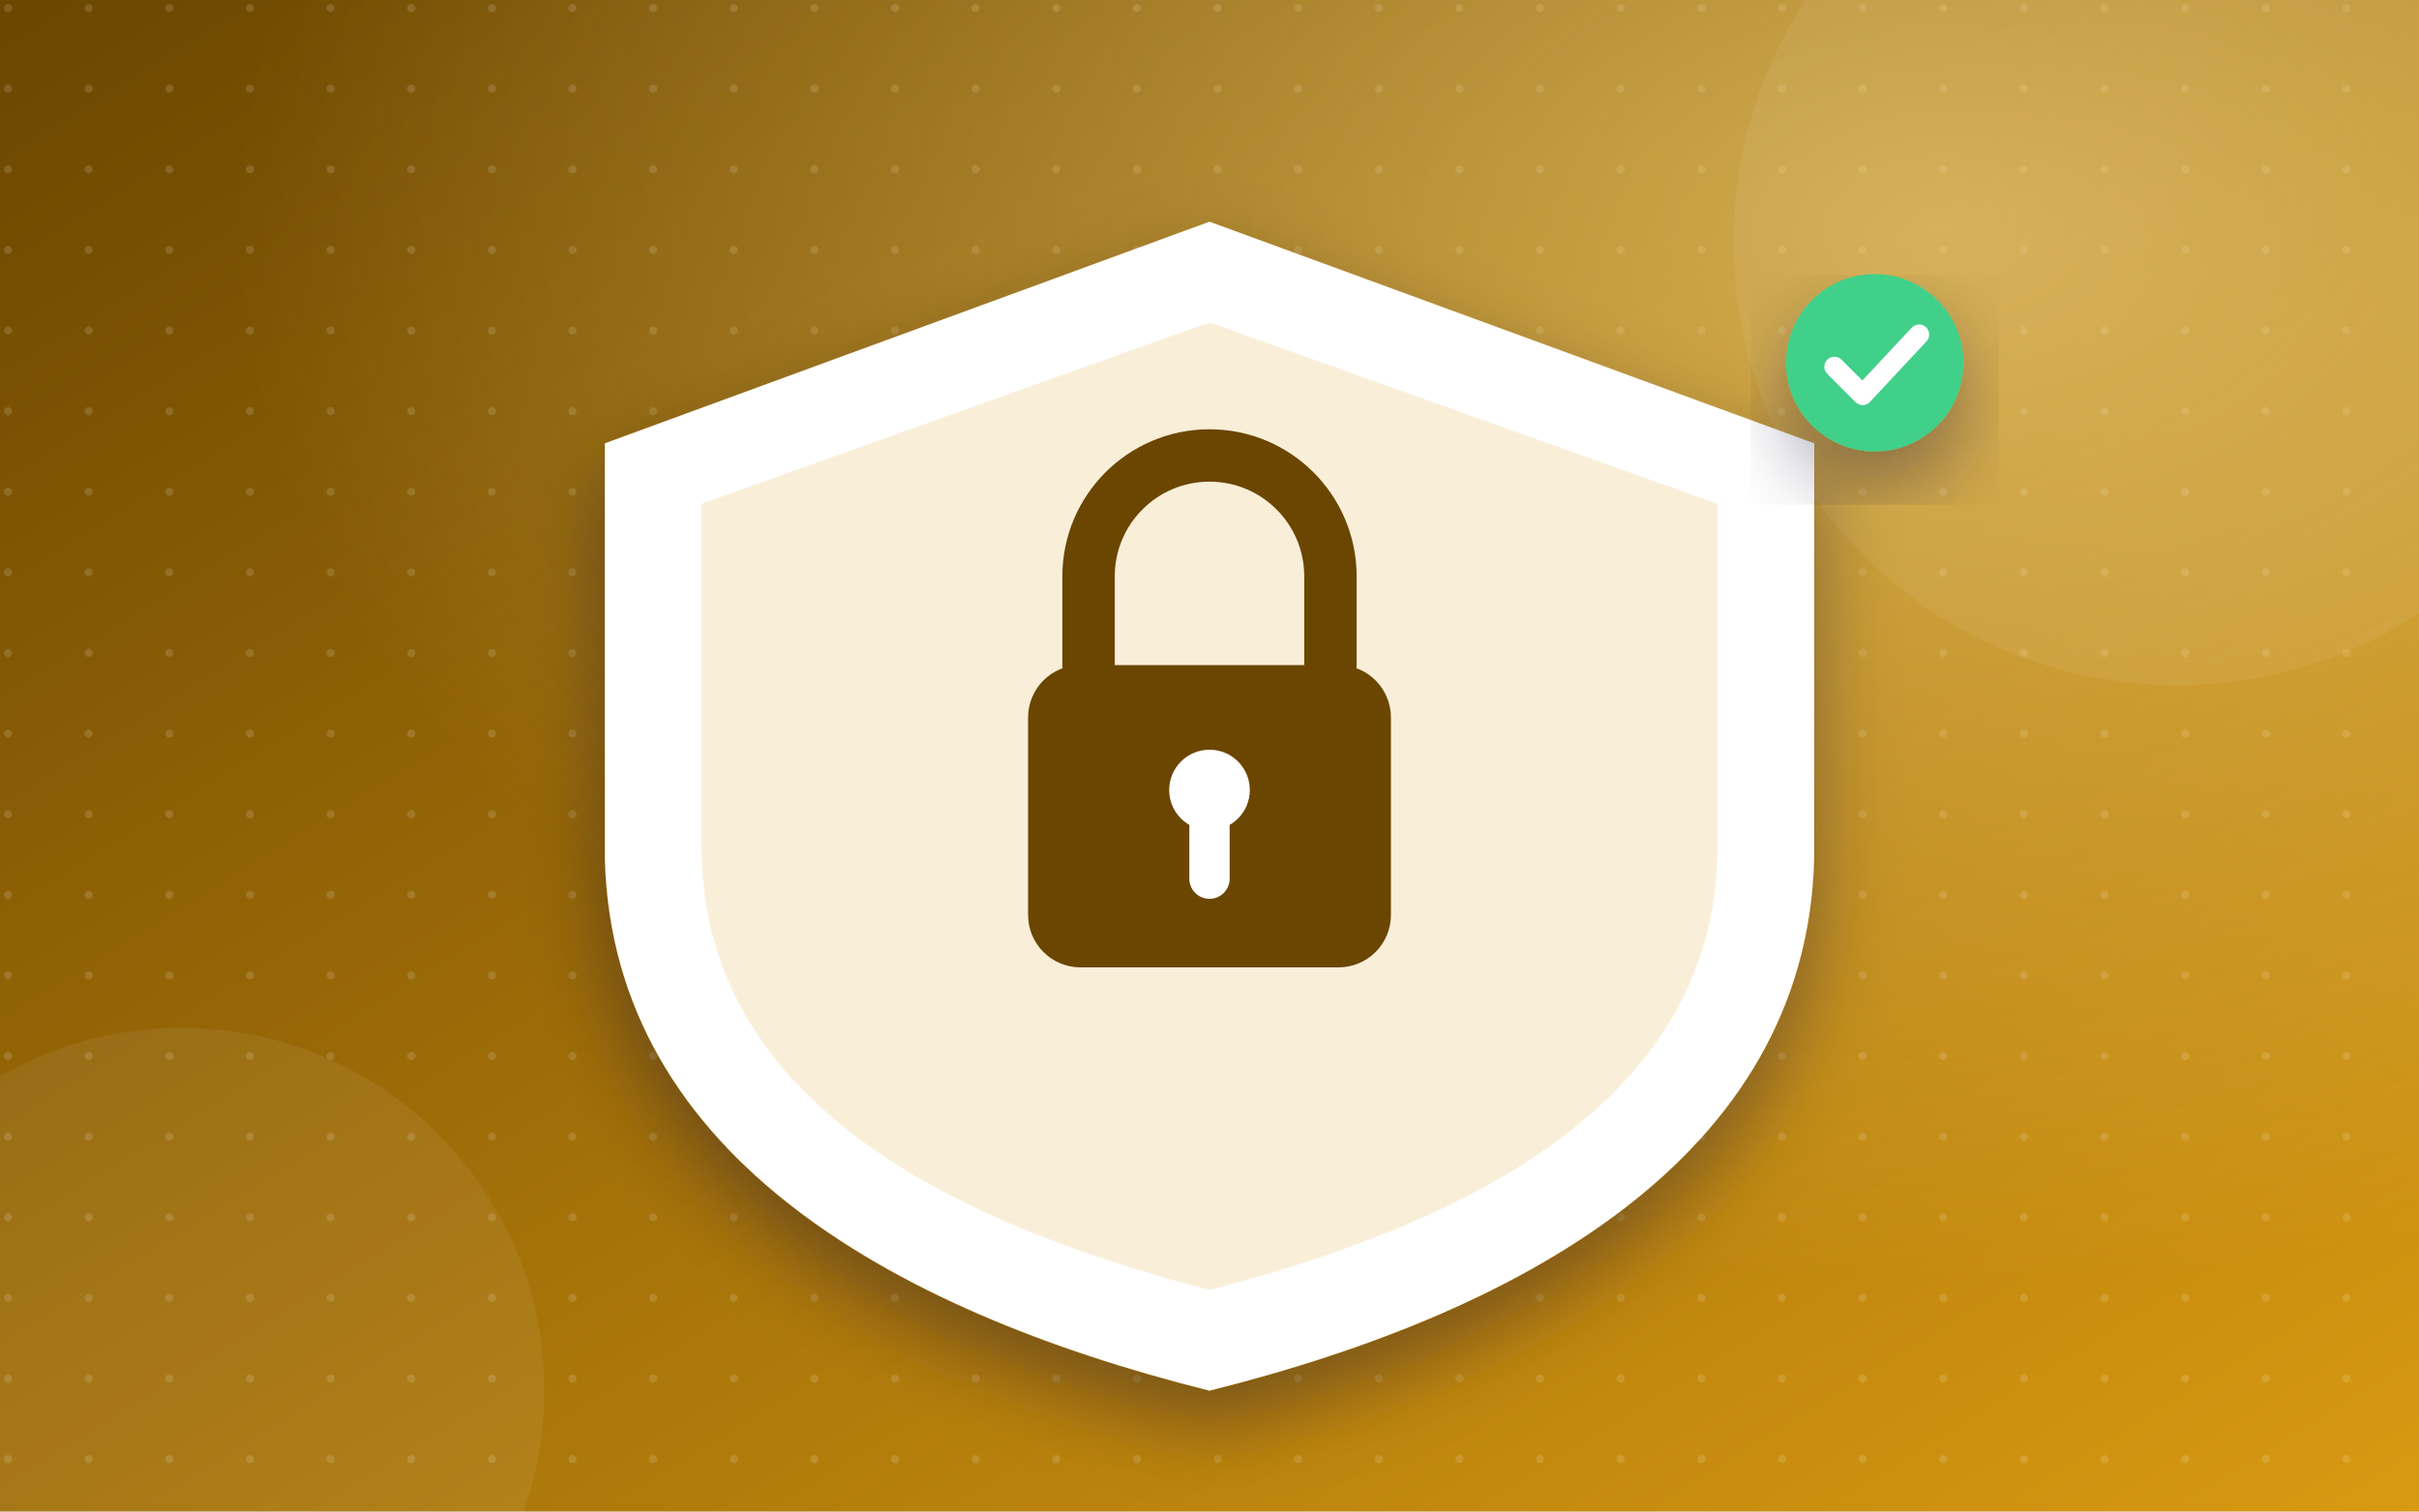
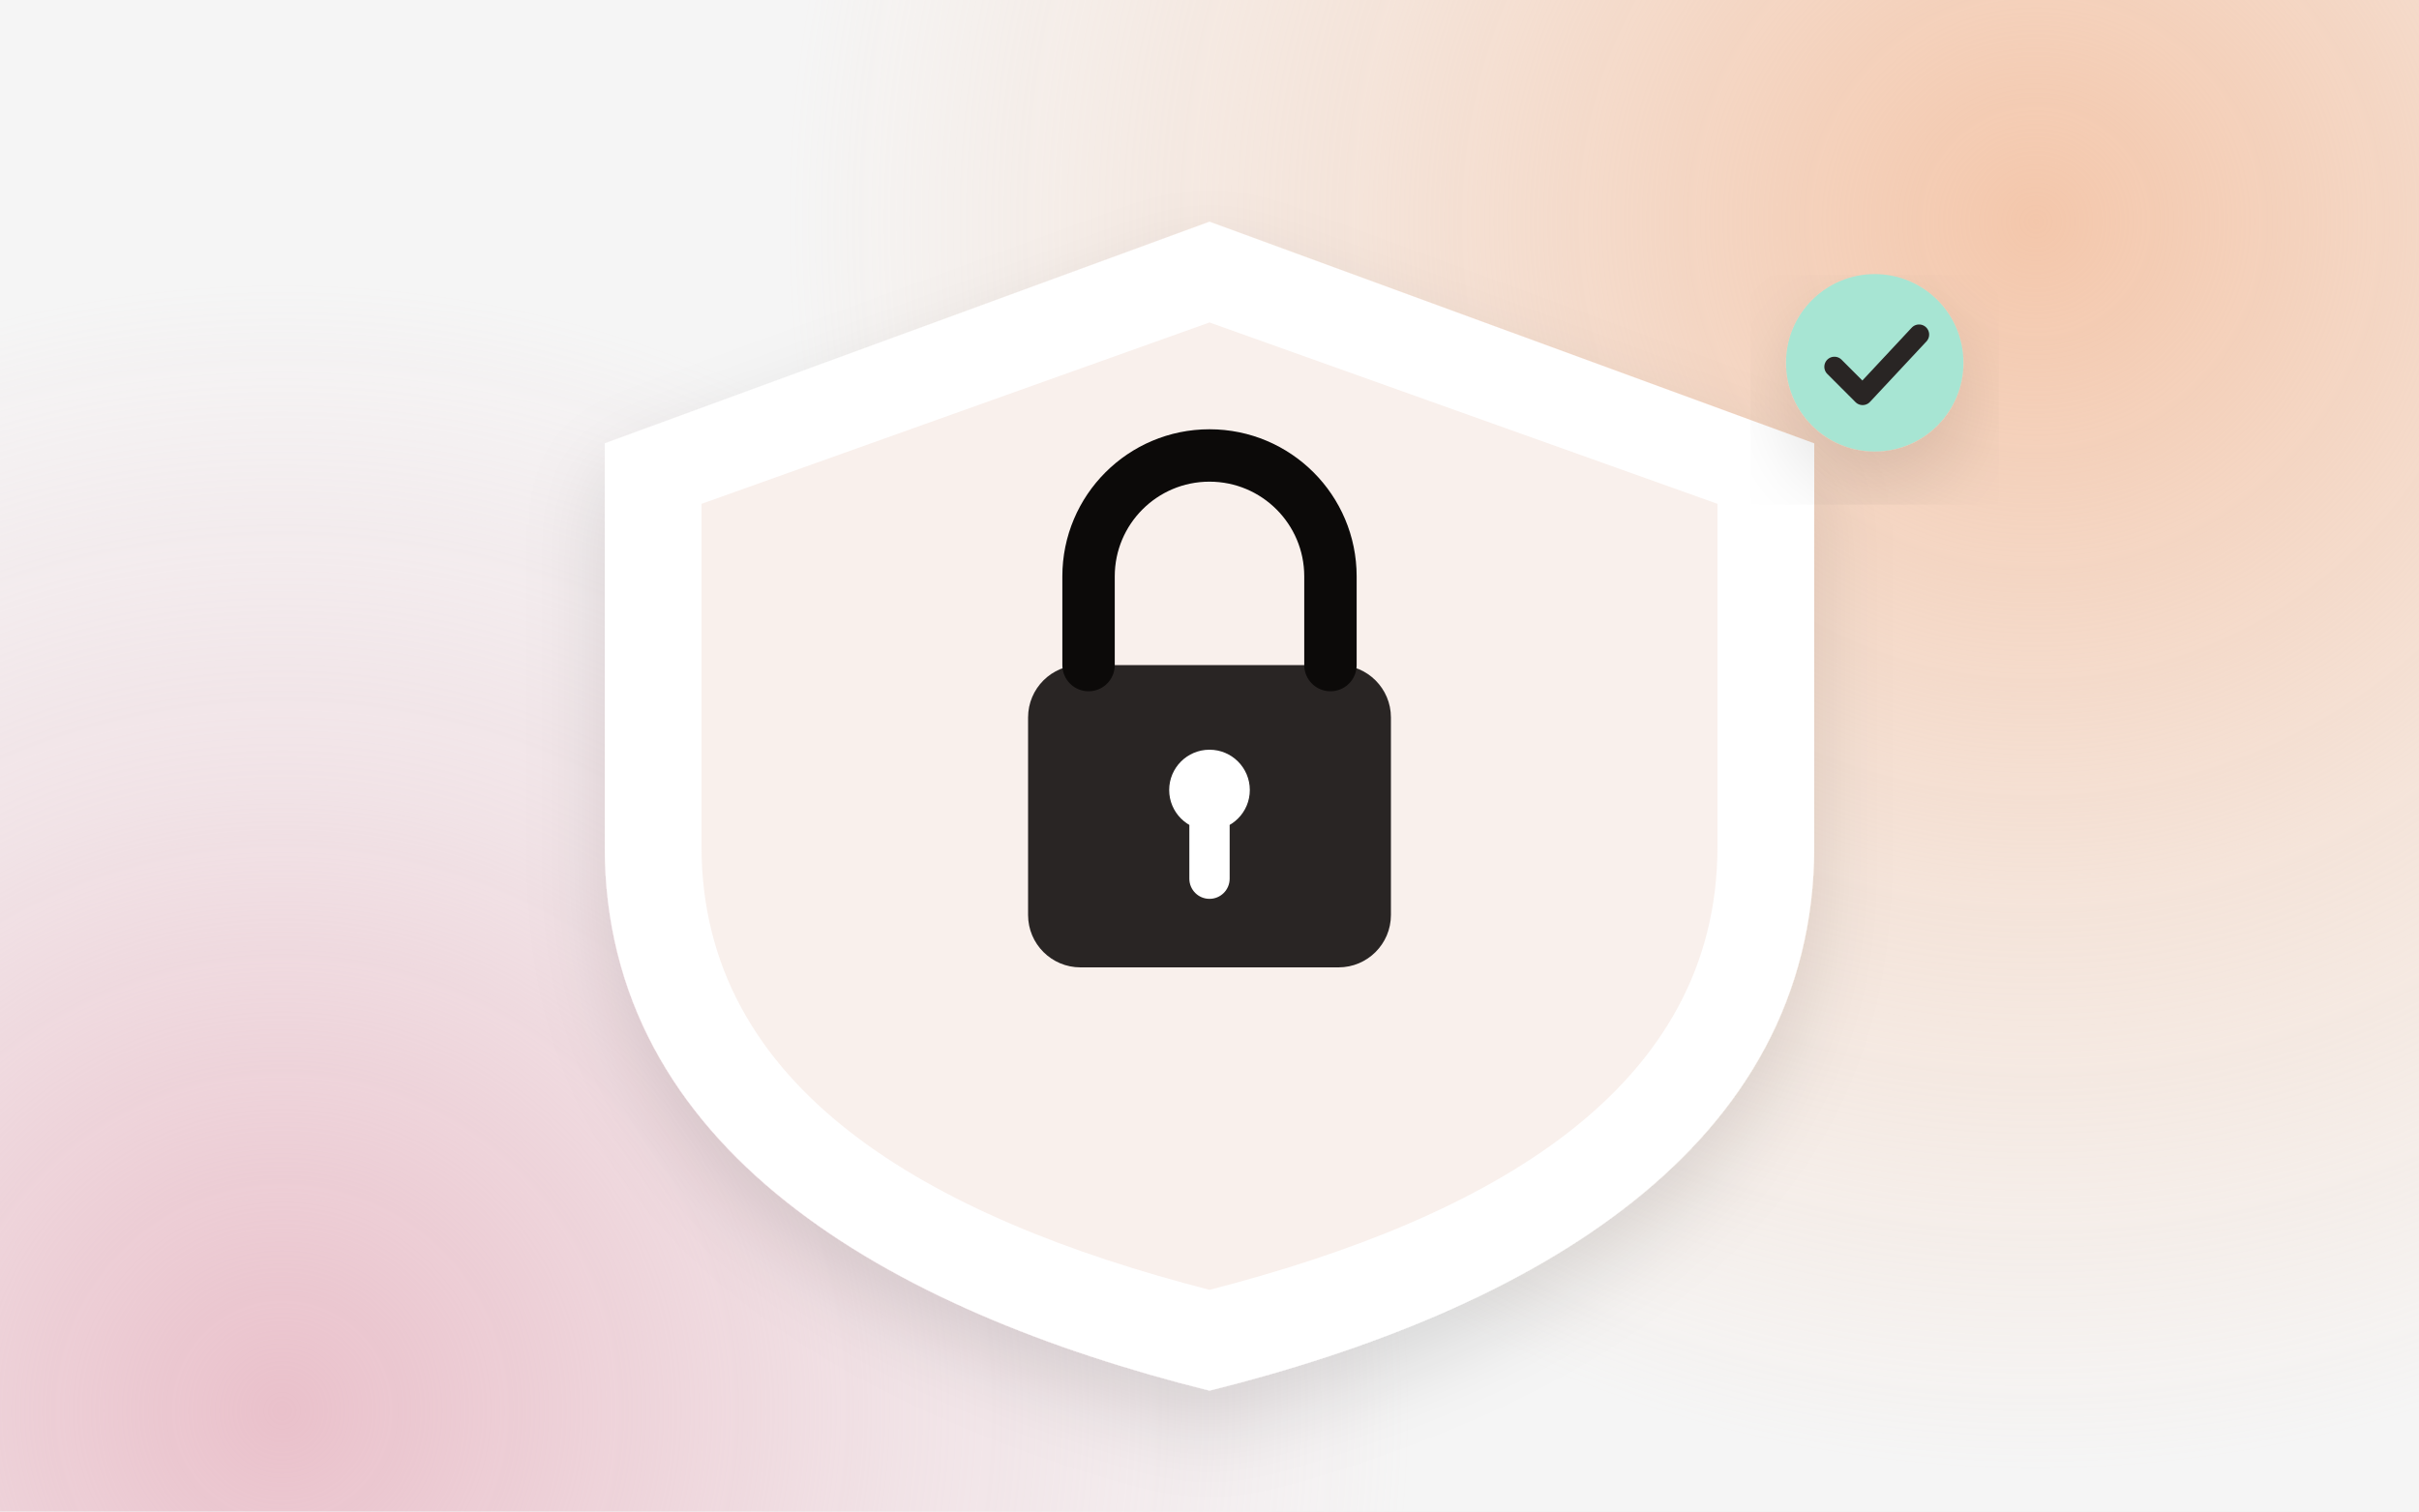
<svg xmlns="http://www.w3.org/2000/svg" viewBox="0 0 1200 750" width="1200" height="750">
  <defs>
-     <linearGradient id="bg" x1="0" y1="0" x2="1" y2="1">
-       <stop offset="0" stop-color="#6b4600" />
-       <stop offset="1" stop-color="#d99a12" />
-     </linearGradient>
-     <radialGradient id="glow" cx=".8" cy=".15" r=".7">
-       <stop offset="0" stop-color="#ffe08a" stop-opacity=".55" />
-       <stop offset="1" stop-color="#ffe08a" stop-opacity="0" />
+     <radialGradient id="bloomA" cx="1010" cy="110" r="620" gradientUnits="userSpaceOnUse">
+       <stop offset="0" stop-color="#f4c5a8" stop-opacity=".95" />
+       <stop offset=".55" stop-color="#f4c5a8" stop-opacity=".35" />
+       <stop offset="1" stop-color="#f4c5a8" stop-opacity="0" />
+     </radialGradient>
+     <radialGradient id="bloomB" cx="140" cy="700" r="560" gradientUnits="userSpaceOnUse">
+       <stop offset="0" stop-color="#e8b8c4" stop-opacity=".85" />
+       <stop offset=".55" stop-color="#e8b8c4" stop-opacity=".3" />
+       <stop offset="1" stop-color="#e8b8c4" stop-opacity="0" />
    </radialGradient>
    <filter id="sh" x="-20%" y="-20%" width="140%" height="150%">
-       <feDropShadow dx="0" dy="18" stdDeviation="20" flood-color="#0b0a33" flood-opacity=".35" />
+       <feDropShadow dx="0" dy="18" stdDeviation="20" flood-color="#0c0a09" flood-opacity=".12" />
    </filter>
-     <pattern id="dots" width="40" height="40" patternUnits="userSpaceOnUse">
-       <circle cx="4" cy="4" r="2" fill="#fff" fill-opacity=".14" />
-     </pattern>
  </defs>
-   <rect width="1200" height="750" fill="url(#bg)" />
-   <rect width="1200" height="750" fill="url(#dots)" />
-   <rect width="1200" height="750" fill="url(#glow)" />
-   <circle cx="1080" cy="120" r="220" fill="#fff" fill-opacity=".06" />
-   <circle cx="90" cy="690" r="180" fill="#fff" fill-opacity=".06" />
+   <rect width="1200" height="750" fill="#f5f5f5" />
+   <rect width="1200" height="750" fill="url(#bloomA)" />
+   <rect width="1200" height="750" fill="url(#bloomB)" />
  <g filter="url(#sh)">
-     <path d="M600 110 L900 220 V420 C900 570 760 650 600 690 C440 650 300 570 300 420 V220 Z" fill="#fff" />
+     <path d="M600 110 L900 220 V420 C900 570 760 650 600 690 C440 650 300 570 300 420 V220 Z" fill="#ffffff" />
  </g>
-   <path d="M600 160 L852 250 V420 C852 540 740 604 600 640 C460 604 348 540 348 420 V250 Z" fill="#d99a12" fill-opacity=".16" />
-   <rect x="510" y="330" width="180" height="150" rx="26" fill="#6b4600" />
-   <path d="M540 330 v-44 a60 60 0 0 1 120 0 v44" fill="none" stroke="#6b4600" stroke-width="26" stroke-linecap="round" />
-   <circle cx="600" cy="392" r="20" fill="#fff" />
-   <rect x="590" y="400" width="20" height="46" rx="10" fill="#fff" />
-   <circle cx="930" cy="180" r="44" fill="#3fd08a" filter="url(#sh)" />
-   <path d="M910 182 l14 14 28 -30" fill="none" stroke="#fff" stroke-width="10" stroke-linecap="round" stroke-linejoin="round" />
+   <path d="M600 160 L852 250 V420 C852 540 740 604 600 640 C460 604 348 540 348 420 V250 Z" fill="#d6a184" fill-opacity=".16" />
+   <rect x="510" y="330" width="180" height="150" rx="26" fill="#292524" />
+   <path d="M540 330 v-44 a60 60 0 0 1 120 0 v44" fill="none" stroke="#0c0a09" stroke-width="26" stroke-linecap="round" />
+   <circle cx="600" cy="392" r="20" fill="#ffffff" />
+   <rect x="590" y="400" width="20" height="46" rx="10" fill="#ffffff" />
+   <circle cx="930" cy="180" r="44" fill="#a7e5d3" filter="url(#sh)" />
+   <path d="M910 182 l14 14 28 -30" fill="none" stroke="#292524" stroke-width="10" stroke-linecap="round" stroke-linejoin="round" />
</svg>
